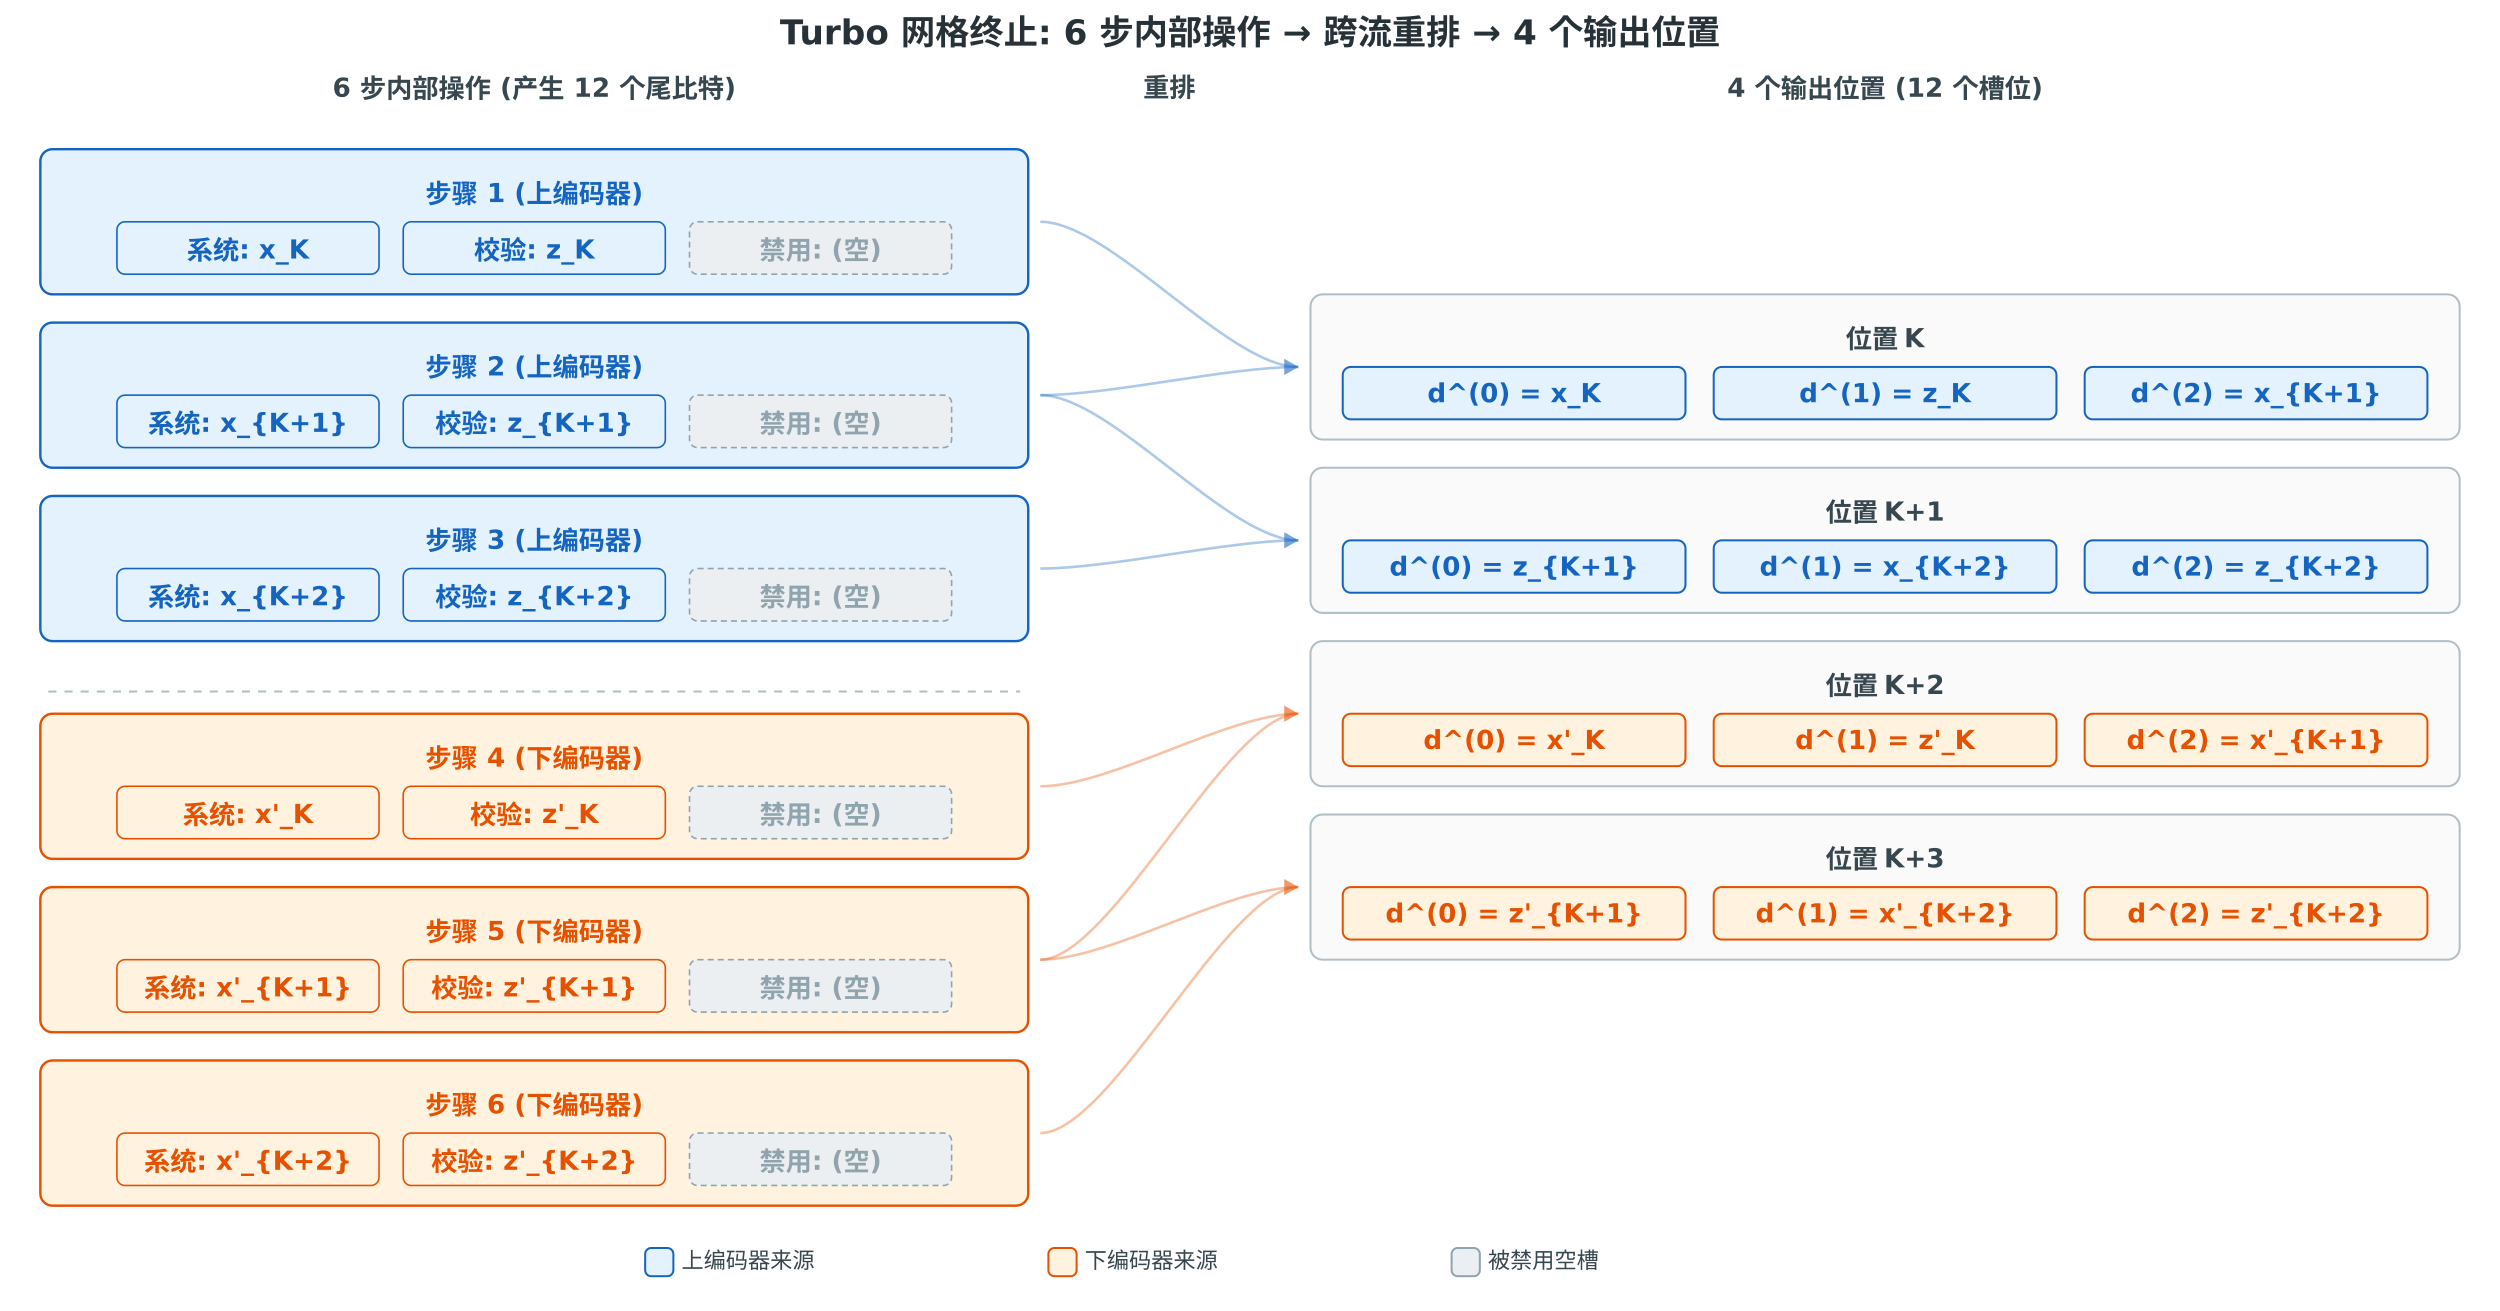
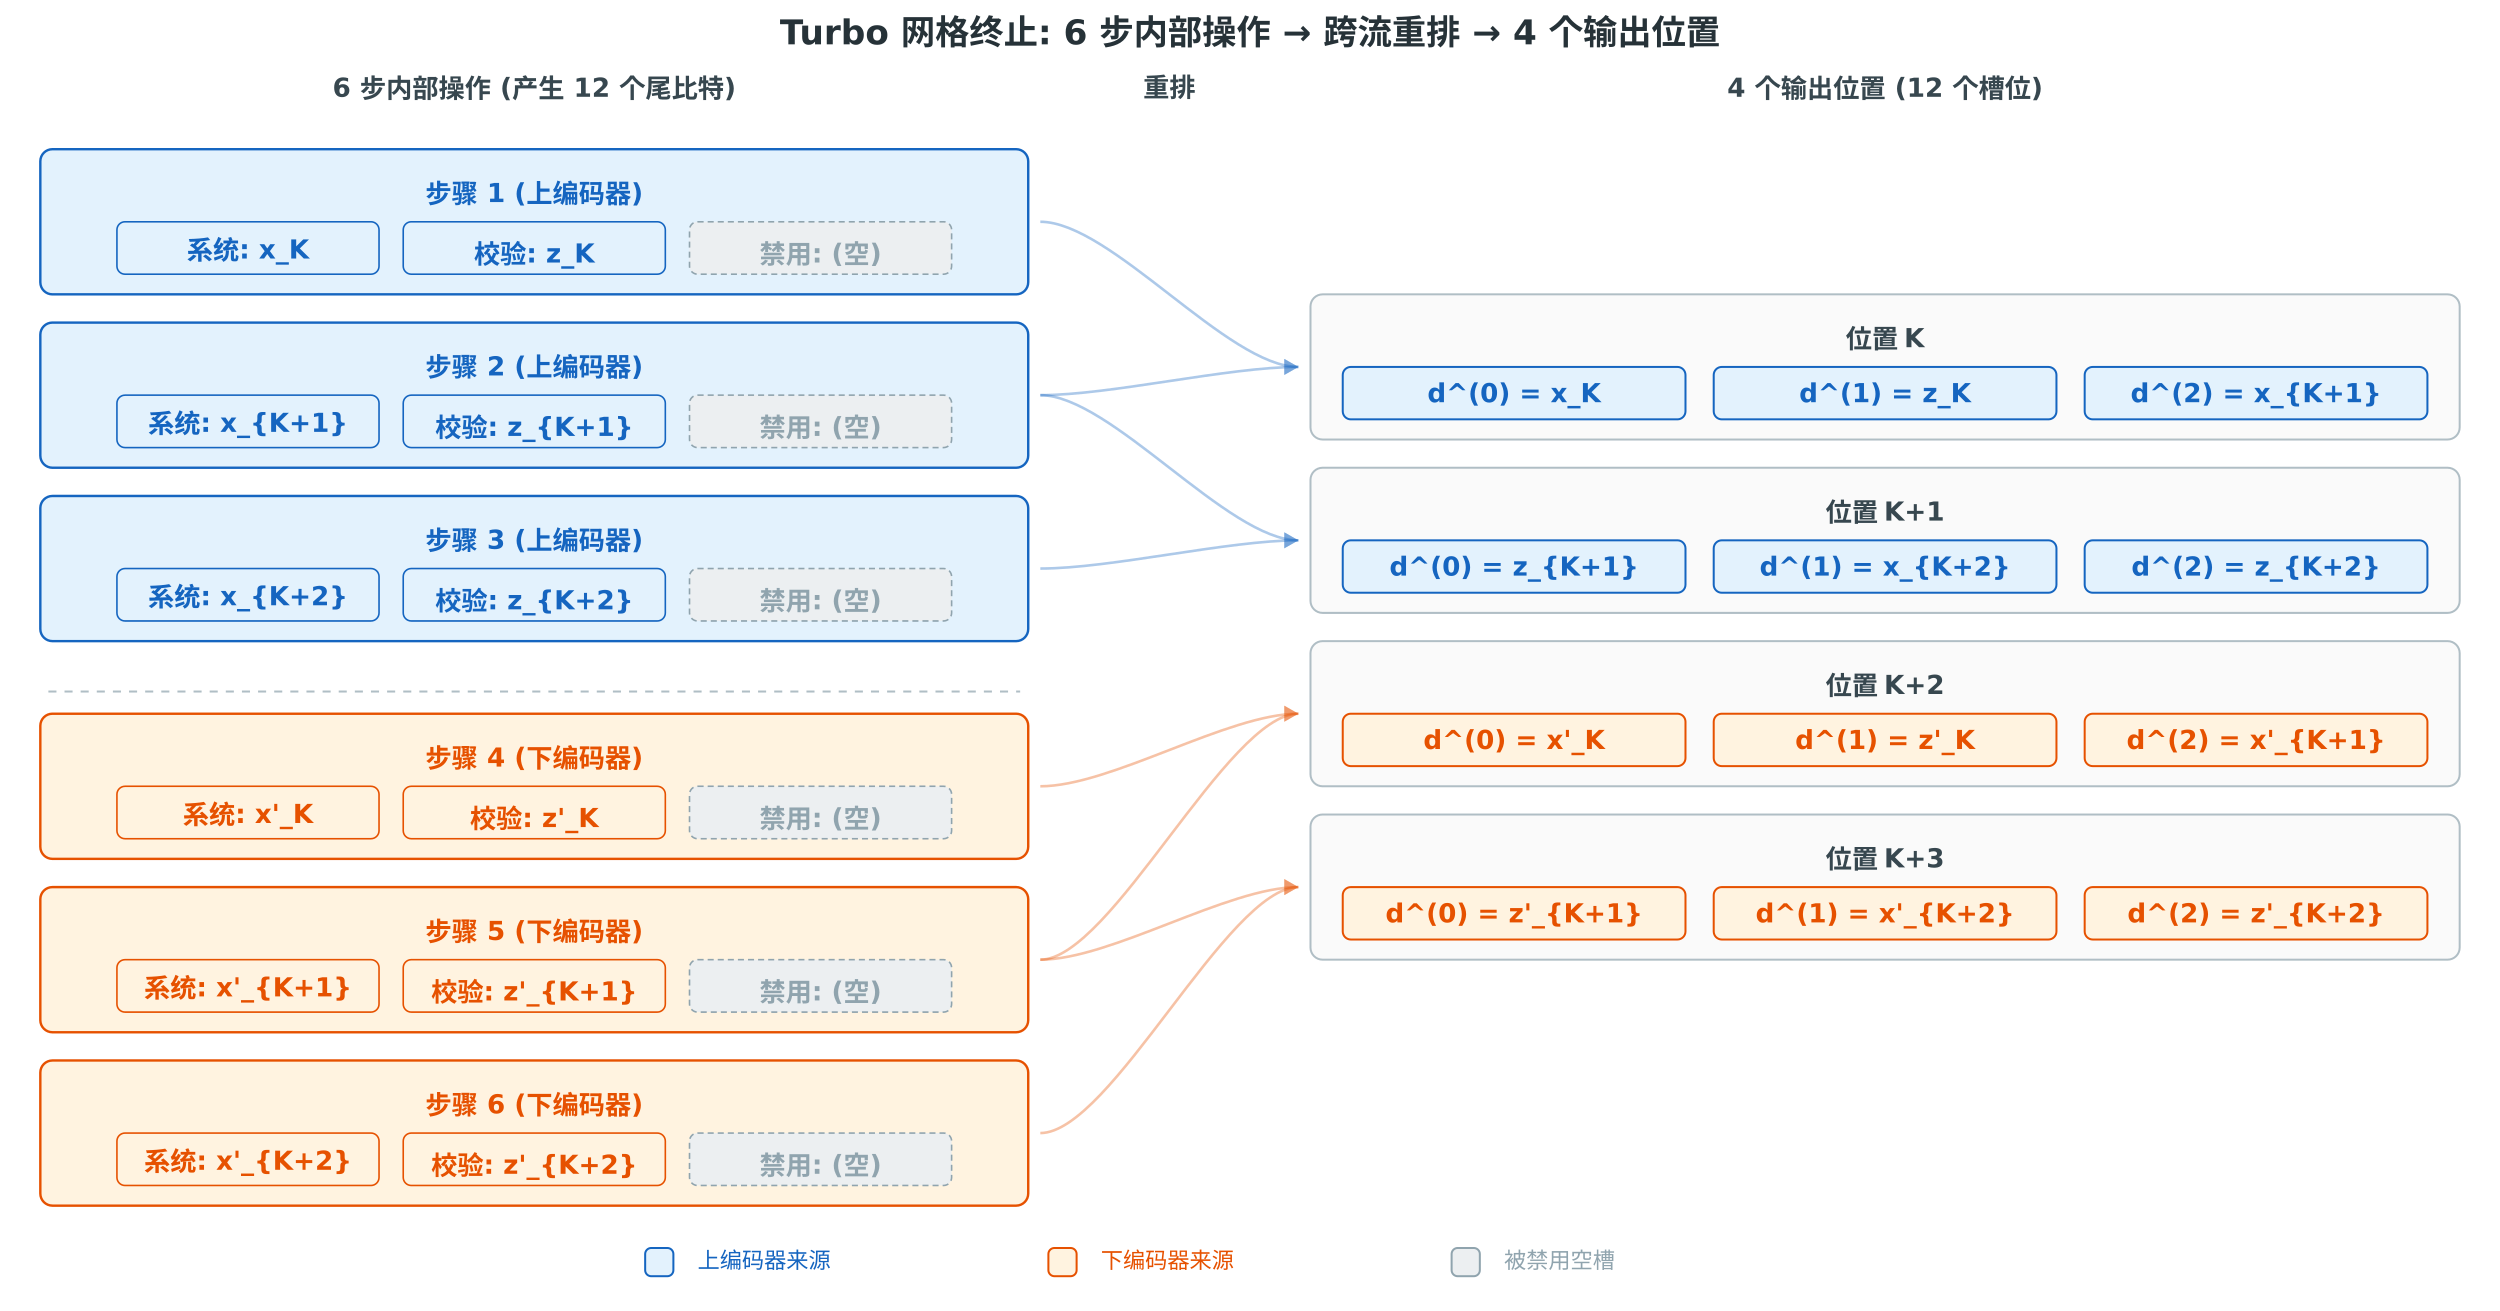
<svg xmlns="http://www.w3.org/2000/svg" viewBox="0 0 1240 650" width="1240" height="650">
  <style>
  text { font-family: "DejaVu Sans", "Noto Sans", sans-serif; }
  .t   { font-size: 17px; font-weight: bold; fill: #263238; text-anchor: middle; }
  .st  { font-size: 13px; font-weight: bold; fill: #37474F; text-anchor: middle; }
  .lb  { font-size: 13px; font-weight: bold; text-anchor: middle; dominant-baseline: central; }
  .vl  { font-size: 13px; font-weight: bold; text-anchor: middle; dominant-baseline: central; }
  .lg  { font-size: 11px; fill: #37474F; }
</style>
-   <text x="620" y="22" class="t">Turbo 网格终止: 6 步内部操作 → 跨流重排 → 4 个输出位置</text>
-   <text x="265" y="48" class="st">6 步内部操作 (产生 12 个尾比特)</text>
-   <text x="580" y="48" class="st">重排</text>
-   <text x="935" y="48" class="st">4 个输出位置 (12 个槽位)</text>
+   <text x="620" y="22" text-anchor="middle" class="free" font-size="17" font-weight="bold" fill="#263238">Turbo 网格终止: 6 步内部操作 → 跨流重排 → 4 个输出位置</text>
+   <text x="265" y="48" text-anchor="middle" class="free" font-size="13" font-weight="bold" fill="#37474F">6 步内部操作 (产生 12 个尾比特)</text>
+   <text x="580" y="48" text-anchor="middle" class="free" font-size="13" font-weight="bold" fill="#37474F">重排</text>
+   <text x="935" y="48" text-anchor="middle" class="free" font-size="13" font-weight="bold" fill="#37474F">4 个输出位置 (12 个槽位)</text>
  <rect x="20" y="74" width="490" height="72" rx="6" fill="#E3F2FD" stroke="#1565C0" stroke-width="1.2" />
-   <text x="265" y="95" class="lb" fill="#1565C0">步骤 1 (上编码器)</text>
+   <text x="265" y="95" text-anchor="middle" class="lb" fill="#1565C0">步骤 1 (上编码器)</text>
  <rect x="58" y="110" width="130" height="26" rx="4" fill="#E3F2FD" stroke="#1565C0" stroke-width="0.8" />
-   <text x="123" y="123" class="vl" fill="#1565C0">系统: x_K</text>
+   <text x="123" y="123" text-anchor="middle" class="vl" fill="#1565C0">系统: x_K</text>
  <rect x="200" y="110" width="130" height="26" rx="4" fill="#E3F2FD" stroke="#1565C0" stroke-width="0.8" />
-   <text x="265" y="123" class="vl" fill="#1565C0">校验: z_K</text>
+   <text x="265" y="125" text-anchor="middle" class="vl" fill="#1565C0">校验: z_K</text>
  <rect x="342" y="110" width="130" height="26" rx="4" fill="#ECEFF1" stroke="#90A4AE" stroke-width="0.8" stroke-dasharray="3,2" />
-   <text x="407" y="123" class="vl" fill="#90A4AE">禁用: (空)</text>
+   <text x="407" y="125" text-anchor="middle" class="vl" fill="#90A4AE">禁用: (空)</text>
  <rect x="20" y="160" width="490" height="72" rx="6" fill="#E3F2FD" stroke="#1565C0" stroke-width="1.2" />
-   <text x="265" y="181" class="lb" fill="#1565C0">步骤 2 (上编码器)</text>
+   <text x="265" y="181" text-anchor="middle" class="lb" fill="#1565C0">步骤 2 (上编码器)</text>
  <rect x="58" y="196" width="130" height="26" rx="4" fill="#E3F2FD" stroke="#1565C0" stroke-width="0.8" />
-   <text x="123" y="209" class="vl" fill="#1565C0">系统: x_{K+1}</text>
+   <text x="123" y="209" text-anchor="middle" class="vl" fill="#1565C0">系统: x_{K+1}</text>
  <rect x="200" y="196" width="130" height="26" rx="4" fill="#E3F2FD" stroke="#1565C0" stroke-width="0.8" />
-   <text x="265" y="209" class="vl" fill="#1565C0">校验: z_{K+1}</text>
+   <text x="265" y="211" text-anchor="middle" class="vl" fill="#1565C0">校验: z_{K+1}</text>
  <rect x="342" y="196" width="130" height="26" rx="4" fill="#ECEFF1" stroke="#90A4AE" stroke-width="0.8" stroke-dasharray="3,2" />
-   <text x="407" y="209" class="vl" fill="#90A4AE">禁用: (空)</text>
+   <text x="407" y="211" text-anchor="middle" class="vl" fill="#90A4AE">禁用: (空)</text>
  <rect x="20" y="246" width="490" height="72" rx="6" fill="#E3F2FD" stroke="#1565C0" stroke-width="1.2" />
-   <text x="265" y="267" class="lb" fill="#1565C0">步骤 3 (上编码器)</text>
+   <text x="265" y="267" text-anchor="middle" class="lb" fill="#1565C0">步骤 3 (上编码器)</text>
  <rect x="58" y="282" width="130" height="26" rx="4" fill="#E3F2FD" stroke="#1565C0" stroke-width="0.8" />
-   <text x="123" y="295" class="vl" fill="#1565C0">系统: x_{K+2}</text>
+   <text x="123" y="295" text-anchor="middle" class="vl" fill="#1565C0">系统: x_{K+2}</text>
  <rect x="200" y="282" width="130" height="26" rx="4" fill="#E3F2FD" stroke="#1565C0" stroke-width="0.8" />
-   <text x="265" y="295" class="vl" fill="#1565C0">校验: z_{K+2}</text>
+   <text x="265" y="297" text-anchor="middle" class="vl" fill="#1565C0">校验: z_{K+2}</text>
  <rect x="342" y="282" width="130" height="26" rx="4" fill="#ECEFF1" stroke="#90A4AE" stroke-width="0.8" stroke-dasharray="3,2" />
-   <text x="407" y="295" class="vl" fill="#90A4AE">禁用: (空)</text>
+   <text x="407" y="297" text-anchor="middle" class="vl" fill="#90A4AE">禁用: (空)</text>
  <rect x="20" y="354" width="490" height="72" rx="6" fill="#FFF3E0" stroke="#E65100" stroke-width="1.2" />
-   <text x="265" y="375" class="lb" fill="#E65100">步骤 4 (下编码器)</text>
+   <text x="265" y="375" text-anchor="middle" class="lb" fill="#E65100">步骤 4 (下编码器)</text>
  <rect x="58" y="390" width="130" height="26" rx="4" fill="#FFF3E0" stroke="#E65100" stroke-width="0.8" />
-   <text x="123" y="403" class="vl" fill="#E65100">系统: x'_K</text>
+   <text x="123" y="403" text-anchor="middle" class="vl" fill="#E65100">系统: x'_K</text>
  <rect x="200" y="390" width="130" height="26" rx="4" fill="#FFF3E0" stroke="#E65100" stroke-width="0.8" />
-   <text x="265" y="403" class="vl" fill="#E65100">校验: z'_K</text>
+   <text x="265" y="405" text-anchor="middle" class="vl" fill="#E65100">校验: z'_K</text>
  <rect x="342" y="390" width="130" height="26" rx="4" fill="#ECEFF1" stroke="#90A4AE" stroke-width="0.8" stroke-dasharray="3,2" />
-   <text x="407" y="403" class="vl" fill="#90A4AE">禁用: (空)</text>
+   <text x="407" y="405" text-anchor="middle" class="vl" fill="#90A4AE">禁用: (空)</text>
  <rect x="20" y="440" width="490" height="72" rx="6" fill="#FFF3E0" stroke="#E65100" stroke-width="1.2" />
-   <text x="265" y="461" class="lb" fill="#E65100">步骤 5 (下编码器)</text>
+   <text x="265" y="461" text-anchor="middle" class="lb" fill="#E65100">步骤 5 (下编码器)</text>
  <rect x="58" y="476" width="130" height="26" rx="4" fill="#FFF3E0" stroke="#E65100" stroke-width="0.8" />
-   <text x="123" y="489" class="vl" fill="#E65100">系统: x'_{K+1}</text>
+   <text x="123" y="489" text-anchor="middle" class="vl" fill="#E65100">系统: x'_{K+1}</text>
  <rect x="200" y="476" width="130" height="26" rx="4" fill="#FFF3E0" stroke="#E65100" stroke-width="0.8" />
-   <text x="265" y="489" class="vl" fill="#E65100">校验: z'_{K+1}</text>
+   <text x="265" y="491" text-anchor="middle" class="vl" fill="#E65100">校验: z'_{K+1}</text>
  <rect x="342" y="476" width="130" height="26" rx="4" fill="#ECEFF1" stroke="#90A4AE" stroke-width="0.8" stroke-dasharray="3,2" />
-   <text x="407" y="489" class="vl" fill="#90A4AE">禁用: (空)</text>
+   <text x="407" y="491" text-anchor="middle" class="vl" fill="#90A4AE">禁用: (空)</text>
  <rect x="20" y="526" width="490" height="72" rx="6" fill="#FFF3E0" stroke="#E65100" stroke-width="1.2" />
-   <text x="265" y="547" class="lb" fill="#E65100">步骤 6 (下编码器)</text>
+   <text x="265" y="547" text-anchor="middle" class="lb" fill="#E65100">步骤 6 (下编码器)</text>
  <rect x="58" y="562" width="130" height="26" rx="4" fill="#FFF3E0" stroke="#E65100" stroke-width="0.8" />
-   <text x="123" y="575" class="vl" fill="#E65100">系统: x'_{K+2}</text>
+   <text x="123" y="575" text-anchor="middle" class="vl" fill="#E65100">系统: x'_{K+2}</text>
  <rect x="200" y="562" width="130" height="26" rx="4" fill="#FFF3E0" stroke="#E65100" stroke-width="0.8" />
-   <text x="265" y="575" class="vl" fill="#E65100">校验: z'_{K+2}</text>
+   <text x="265" y="577" text-anchor="middle" class="vl" fill="#E65100">校验: z'_{K+2}</text>
  <rect x="342" y="562" width="130" height="26" rx="4" fill="#ECEFF1" stroke="#90A4AE" stroke-width="0.8" stroke-dasharray="3,2" />
-   <text x="407" y="575" class="vl" fill="#90A4AE">禁用: (空)</text>
+   <text x="407" y="577" text-anchor="middle" class="vl" fill="#90A4AE">禁用: (空)</text>
  <line x1="24" y1="343" x2="506" y2="343" stroke="#B0BEC5" stroke-width="1" stroke-dasharray="4,4" />
  <rect x="650" y="146" width="570" height="72" rx="6" fill="#FAFAFA" stroke="#B0BEC5" stroke-width="1" />
-   <text x="935" y="167" class="lb" fill="#37474F">位置 K</text>
+   <text x="935" y="167" text-anchor="middle" class="lb" fill="#37474F">位置 K</text>
  <rect x="666" y="182" width="170" height="26" rx="4" fill="#E3F2FD" stroke="#1565C0" stroke-width="1" />
-   <text x="751" y="195" class="vl" fill="#1565C0">d^(0) = x_K</text>
+   <text x="751" y="195" text-anchor="middle" class="vl" fill="#1565C0">d^(0) = x_K</text>
  <rect x="850" y="182" width="170" height="26" rx="4" fill="#E3F2FD" stroke="#1565C0" stroke-width="1" />
-   <text x="935" y="195" class="vl" fill="#1565C0">d^(1) = z_K</text>
+   <text x="935" y="195" text-anchor="middle" class="vl" fill="#1565C0">d^(1) = z_K</text>
  <rect x="1034" y="182" width="170" height="26" rx="4" fill="#E3F2FD" stroke="#1565C0" stroke-width="1" />
-   <text x="1119" y="195" class="vl" fill="#1565C0">d^(2) = x_{K+1}</text>
+   <text x="1119" y="195" text-anchor="middle" class="vl" fill="#1565C0">d^(2) = x_{K+1}</text>
  <rect x="650" y="232" width="570" height="72" rx="6" fill="#FAFAFA" stroke="#B0BEC5" stroke-width="1" />
-   <text x="935" y="253" class="lb" fill="#37474F">位置 K+1</text>
+   <text x="935" y="253" text-anchor="middle" class="lb" fill="#37474F">位置 K+1</text>
  <rect x="666" y="268" width="170" height="26" rx="4" fill="#E3F2FD" stroke="#1565C0" stroke-width="1" />
-   <text x="751" y="281" class="vl" fill="#1565C0">d^(0) = z_{K+1}</text>
+   <text x="751" y="281" text-anchor="middle" class="vl" fill="#1565C0">d^(0) = z_{K+1}</text>
  <rect x="850" y="268" width="170" height="26" rx="4" fill="#E3F2FD" stroke="#1565C0" stroke-width="1" />
-   <text x="935" y="281" class="vl" fill="#1565C0">d^(1) = x_{K+2}</text>
+   <text x="935" y="281" text-anchor="middle" class="vl" fill="#1565C0">d^(1) = x_{K+2}</text>
  <rect x="1034" y="268" width="170" height="26" rx="4" fill="#E3F2FD" stroke="#1565C0" stroke-width="1" />
-   <text x="1119" y="281" class="vl" fill="#1565C0">d^(2) = z_{K+2}</text>
+   <text x="1119" y="281" text-anchor="middle" class="vl" fill="#1565C0">d^(2) = z_{K+2}</text>
  <rect x="650" y="318" width="570" height="72" rx="6" fill="#FAFAFA" stroke="#B0BEC5" stroke-width="1" />
-   <text x="935" y="339" class="lb" fill="#37474F">位置 K+2</text>
+   <text x="935" y="339" text-anchor="middle" class="lb" fill="#37474F">位置 K+2</text>
  <rect x="666" y="354" width="170" height="26" rx="4" fill="#FFF3E0" stroke="#E65100" stroke-width="1" />
-   <text x="751" y="367" class="vl" fill="#E65100">d^(0) = x'_K</text>
+   <text x="751" y="367" text-anchor="middle" class="vl" fill="#E65100">d^(0) = x'_K</text>
  <rect x="850" y="354" width="170" height="26" rx="4" fill="#FFF3E0" stroke="#E65100" stroke-width="1" />
-   <text x="935" y="367" class="vl" fill="#E65100">d^(1) = z'_K</text>
+   <text x="935" y="367" text-anchor="middle" class="vl" fill="#E65100">d^(1) = z'_K</text>
  <rect x="1034" y="354" width="170" height="26" rx="4" fill="#FFF3E0" stroke="#E65100" stroke-width="1" />
-   <text x="1119" y="367" class="vl" fill="#E65100">d^(2) = x'_{K+1}</text>
+   <text x="1119" y="367" text-anchor="middle" class="vl" fill="#E65100">d^(2) = x'_{K+1}</text>
  <rect x="650" y="404" width="570" height="72" rx="6" fill="#FAFAFA" stroke="#B0BEC5" stroke-width="1" />
-   <text x="935" y="425" class="lb" fill="#37474F">位置 K+3</text>
+   <text x="935" y="425" text-anchor="middle" class="lb" fill="#37474F">位置 K+3</text>
  <rect x="666" y="440" width="170" height="26" rx="4" fill="#FFF3E0" stroke="#E65100" stroke-width="1" />
-   <text x="751" y="453" class="vl" fill="#E65100">d^(0) = z'_{K+1}</text>
+   <text x="751" y="453" text-anchor="middle" class="vl" fill="#E65100">d^(0) = z'_{K+1}</text>
  <rect x="850" y="440" width="170" height="26" rx="4" fill="#FFF3E0" stroke="#E65100" stroke-width="1" />
-   <text x="935" y="453" class="vl" fill="#E65100">d^(1) = x'_{K+2}</text>
+   <text x="935" y="453" text-anchor="middle" class="vl" fill="#E65100">d^(1) = x'_{K+2}</text>
  <rect x="1034" y="440" width="170" height="26" rx="4" fill="#FFF3E0" stroke="#E65100" stroke-width="1" />
-   <text x="1119" y="453" class="vl" fill="#E65100">d^(2) = z'_{K+2}</text>
+   <text x="1119" y="453" text-anchor="middle" class="vl" fill="#E65100">d^(2) = z'_{K+2}</text>
  <path d="M 516 110 C 551 110, 609 182, 644 182" fill="none" stroke="#1565C0" stroke-width="1.3" opacity="0.35" />
  <polygon points="644,182 637,178 637,186" fill="#1565C0" opacity="0.35" />
  <path d="M 516 196 C 551 196, 609 182, 644 182" fill="none" stroke="#1565C0" stroke-width="1.3" opacity="0.35" />
  <polygon points="644,182 637,178 637,186" fill="#1565C0" opacity="0.35" />
  <path d="M 516 196 C 551 196, 609 268, 644 268" fill="none" stroke="#1565C0" stroke-width="1.3" opacity="0.35" />
  <polygon points="644,268 637,264 637,272" fill="#1565C0" opacity="0.35" />
  <path d="M 516 282 C 551 282, 609 268, 644 268" fill="none" stroke="#1565C0" stroke-width="1.3" opacity="0.35" />
  <polygon points="644,268 637,264 637,272" fill="#1565C0" opacity="0.35" />
  <path d="M 516 390 C 551 390, 609 354, 644 354" fill="none" stroke="#E65100" stroke-width="1.3" opacity="0.35" />
  <polygon points="644,354 637,350 637,358" fill="#E65100" opacity="0.35" />
  <path d="M 516 476 C 551 476, 609 354, 644 354" fill="none" stroke="#E65100" stroke-width="1.3" opacity="0.35" />
  <polygon points="644,354 637,350 637,358" fill="#E65100" opacity="0.35" />
  <path d="M 516 476 C 551 476, 609 440, 644 440" fill="none" stroke="#E65100" stroke-width="1.3" opacity="0.35" />
  <polygon points="644,440 637,436 637,444" fill="#E65100" opacity="0.35" />
  <path d="M 516 562 C 551 562, 609 440, 644 440" fill="none" stroke="#E65100" stroke-width="1.3" opacity="0.35" />
  <polygon points="644,440 637,436 637,444" fill="#E65100" opacity="0.35" />
  <rect x="320" y="619" width="14" height="14" rx="3" fill="#E3F2FD" stroke="#1565C0" stroke-width="1" />
-   <text x="338" y="629" class="lg" fill="#1565C0">上编码器来源</text>
+   <text x="346" y="629" class="free" font-size="11" fill="#1565C0">上编码器来源</text>
  <rect x="520" y="619" width="14" height="14" rx="3" fill="#FFF3E0" stroke="#E65100" stroke-width="1" />
-   <text x="538" y="629" class="lg" fill="#E65100">下编码器来源</text>
+   <text x="546" y="629" class="free" font-size="11" fill="#E65100">下编码器来源</text>
  <rect x="720" y="619" width="14" height="14" rx="3" fill="#ECEFF1" stroke="#90A4AE" stroke-width="1" />
-   <text x="738" y="629" class="lg" fill="#90A4AE">被禁用空槽</text>
+   <text x="746" y="629" class="free" font-size="11" fill="#90A4AE">被禁用空槽</text>
</svg>
